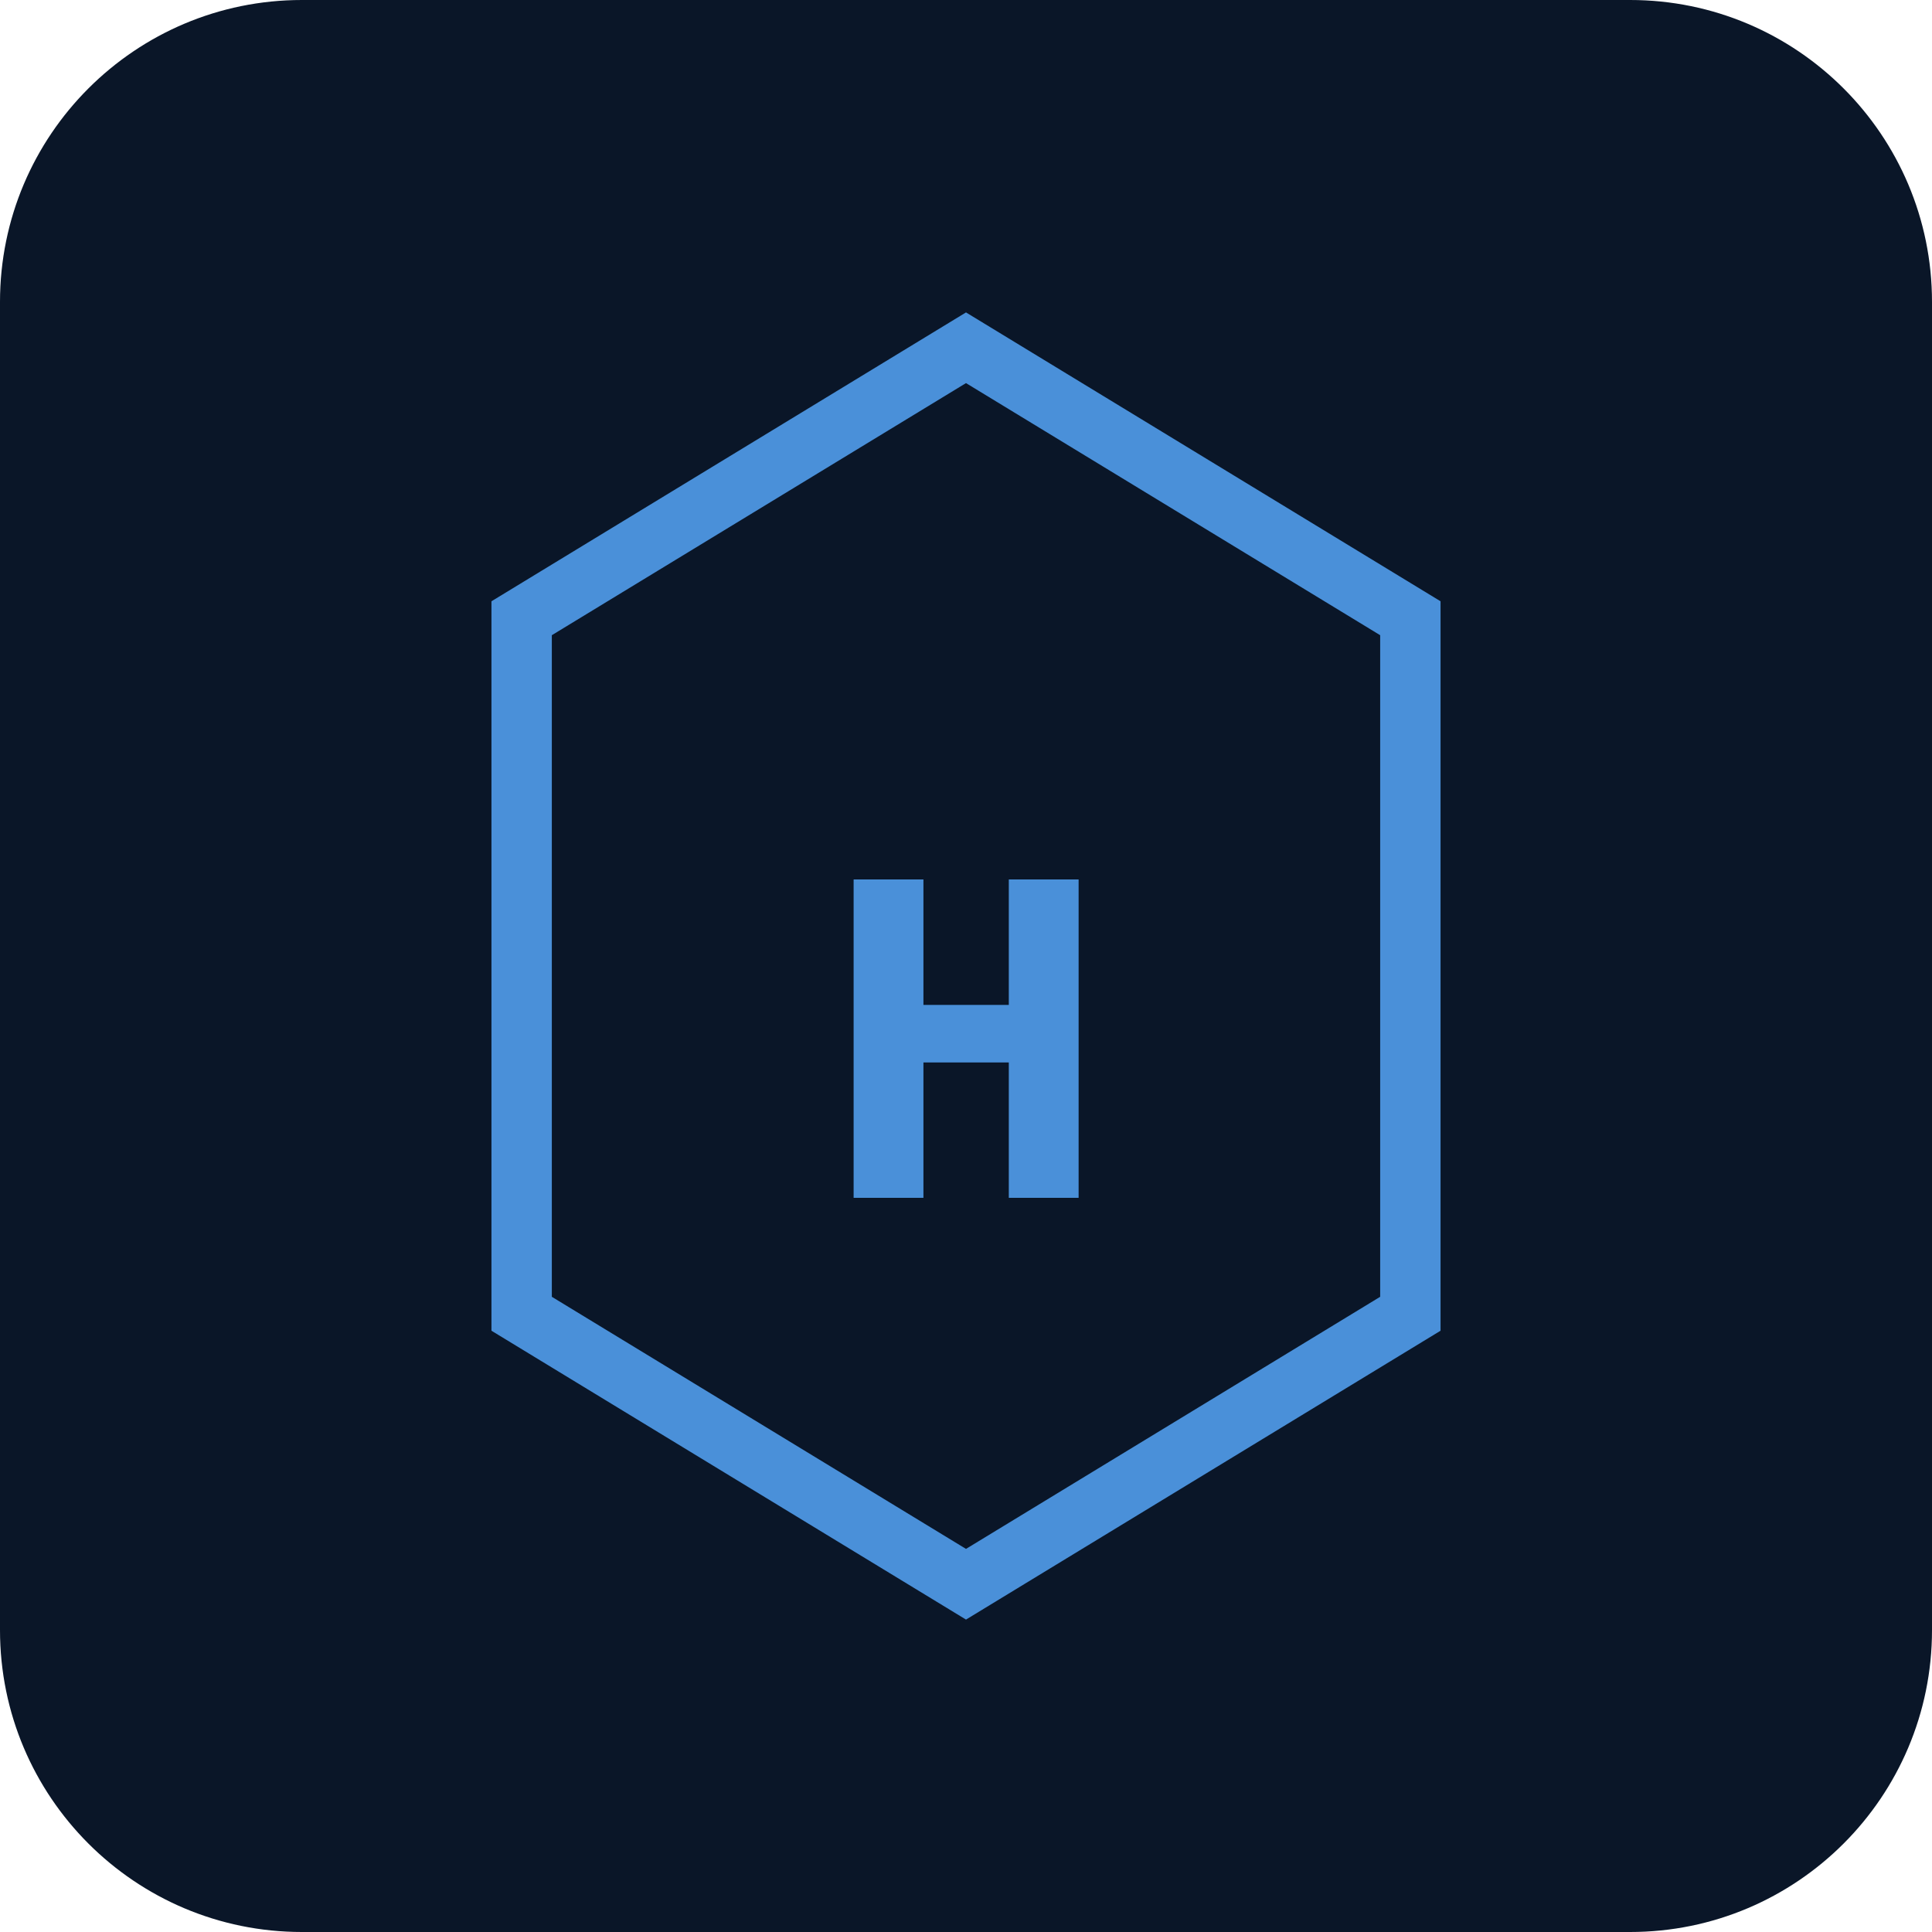
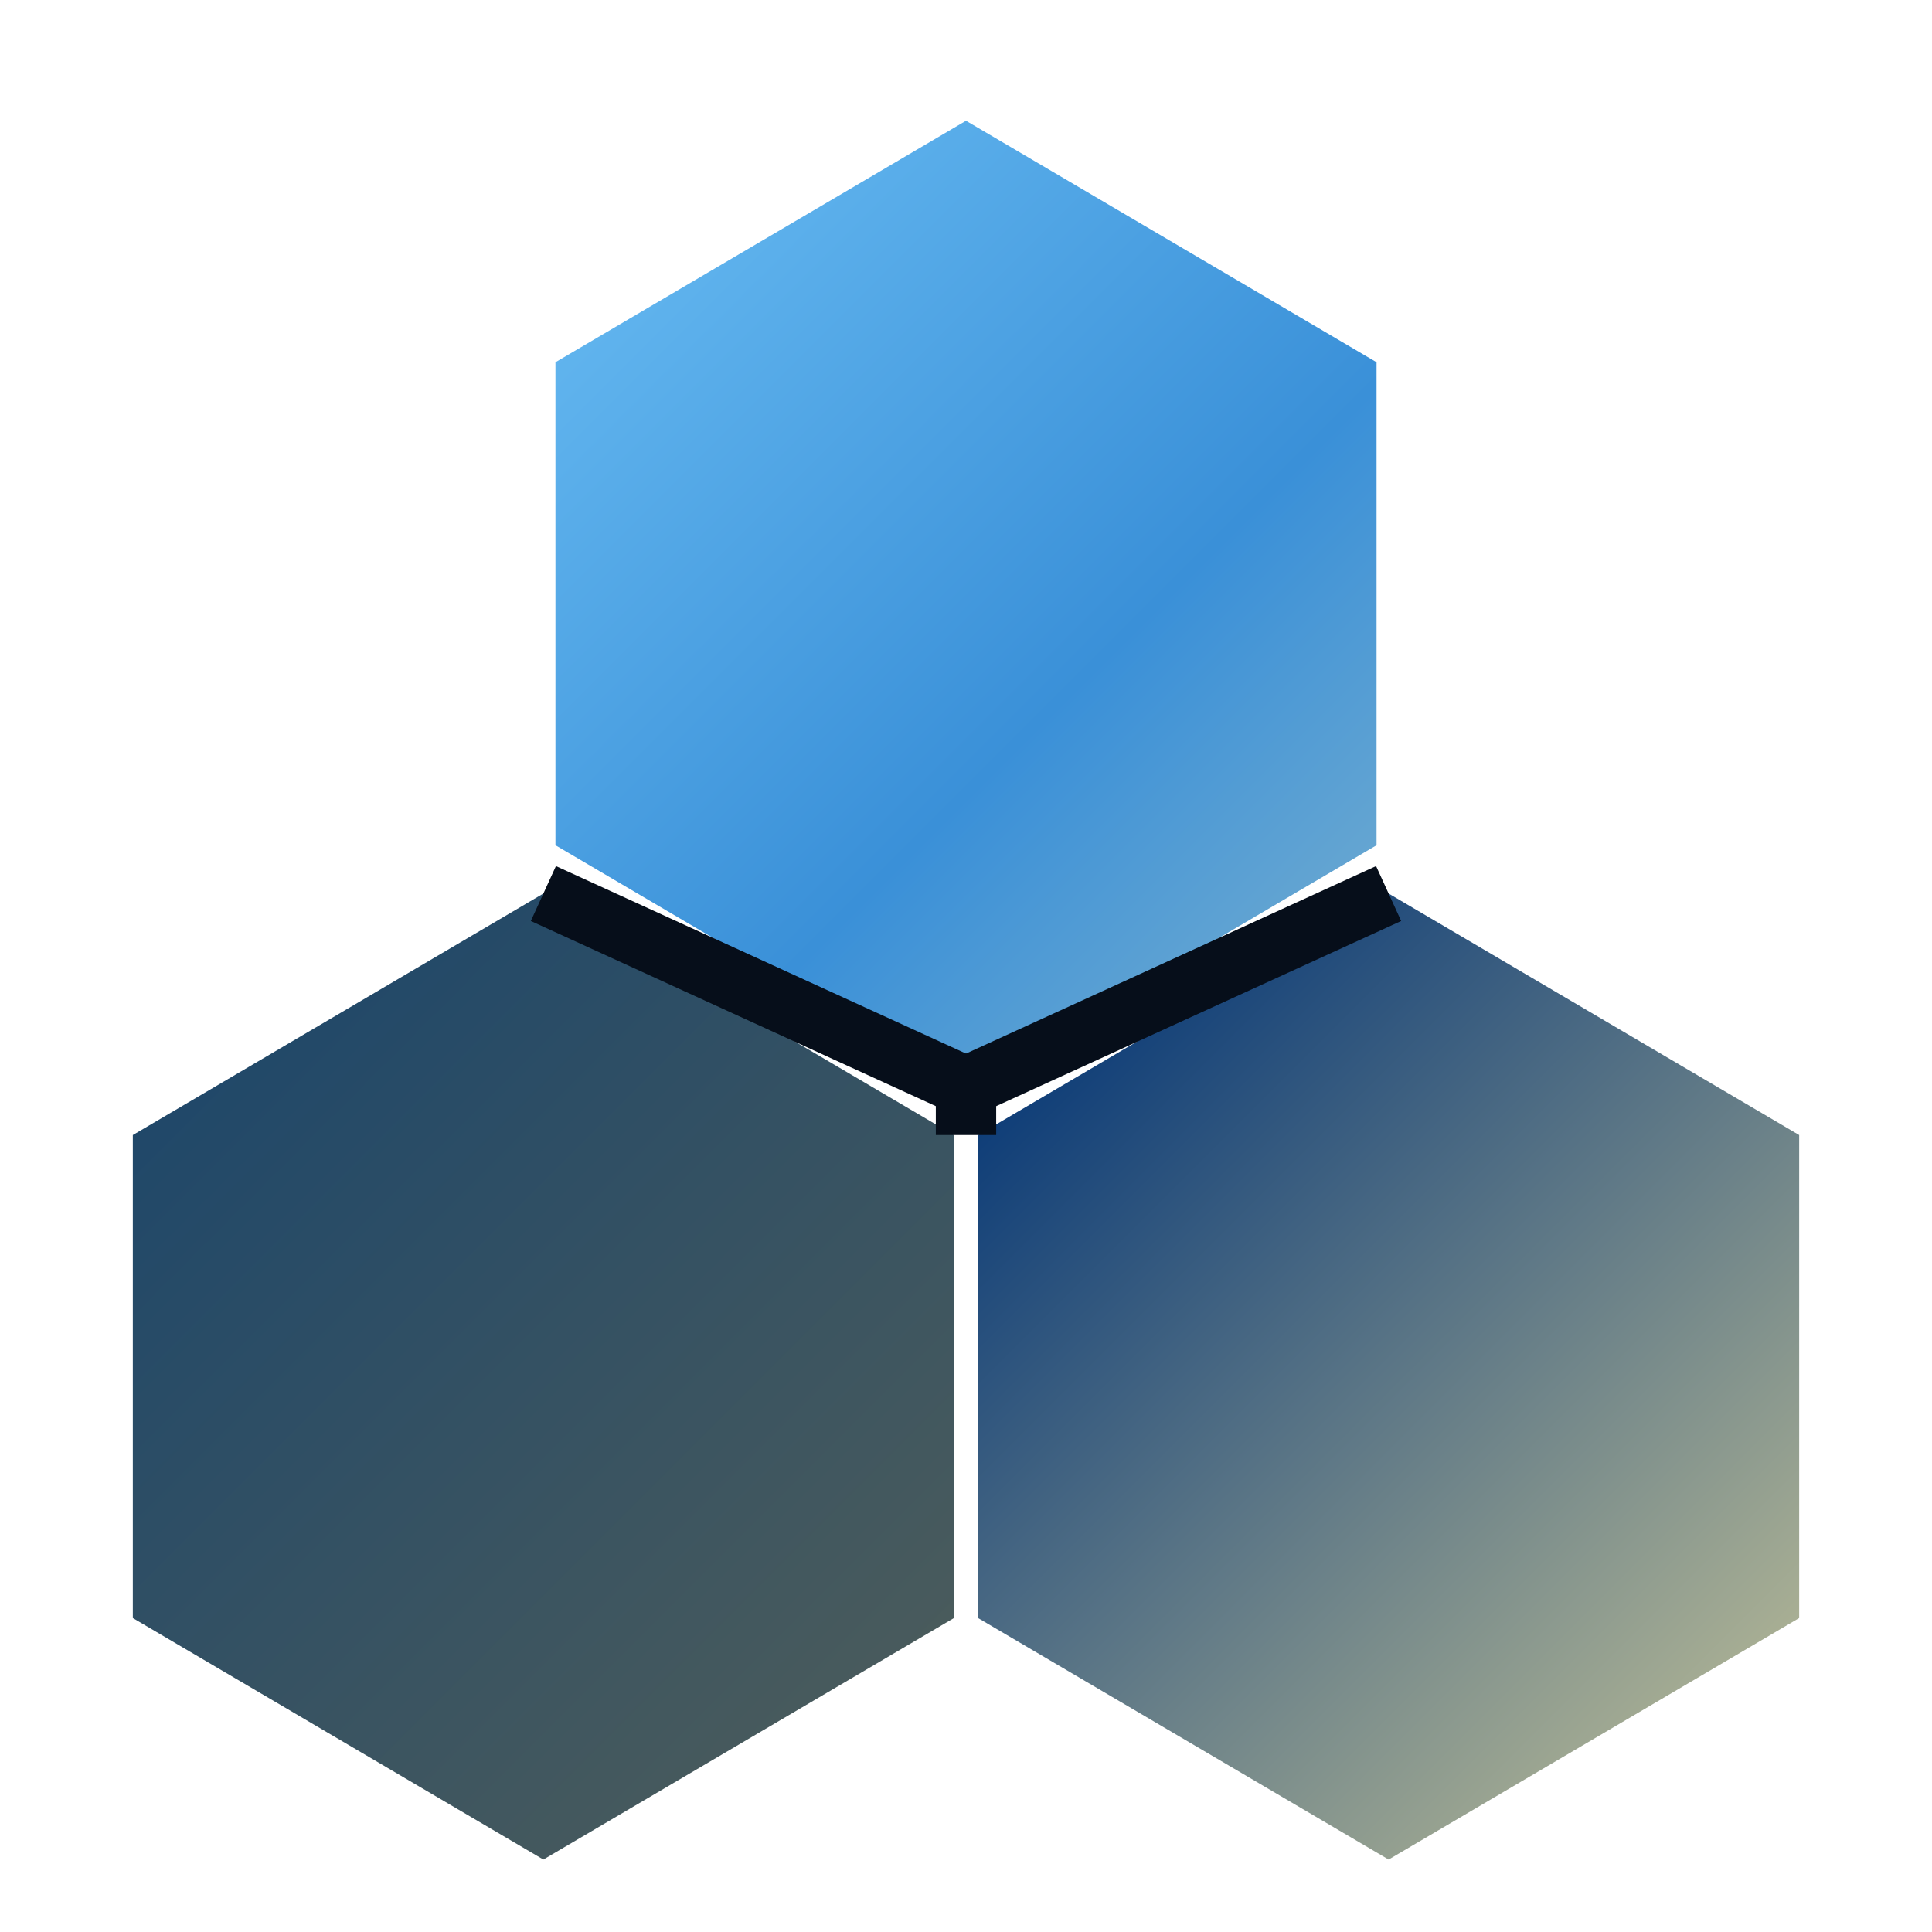
- <svg xmlns="http://www.w3.org/2000/svg" width="64" height="64" viewBox="0 0 64 64">
-   <rect width="64" height="64" rx="10" fill="#0A1628" />
-   <polygon points="32,11.52 46.72,20.48 46.72,43.52 32,52.48 17.28,43.52 17.28,20.48" fill="none" stroke="#4A90D9" stroke-width="2" />
-   <text x="32" y="39.68" font-family="'Courier New', monospace" font-size="16" fill="#4A90D9" text-anchor="middle" font-weight="700">H</text>
+ <svg xmlns="http://www.w3.org/2000/svg" width="64" height="64" viewBox="0 0 160 160" fill="none">
+   <defs>
+     <linearGradient id="A64" x1="10" y1="10" x2="150" y2="150" gradientUnits="userSpaceOnUse">
+       <stop offset="0%" stop-color="#7ed0ff" />
+       <stop offset="45%" stop-color="#3a90d8" />
+       <stop offset="100%" stop-color="#E5E5BE" />
+     </linearGradient>
+     <linearGradient id="B64" x1="10" y1="10" x2="150" y2="150" gradientUnits="userSpaceOnUse">
+       <stop offset="0%" stop-color="#1e62aa" />
+       <stop offset="55%" stop-color="#0e3d78" />
+       <stop offset="100%" stop-color="#c0c098" />
+     </linearGradient>
+     <linearGradient id="C64" x1="10" y1="10" x2="150" y2="150" gradientUnits="userSpaceOnUse">
+       <stop offset="0%" stop-color="#003973" />
+       <stop offset="100%" stop-color="#6a6a52" />
+     </linearGradient>
+   </defs>
+   <polygon points="80,10 114,30 114,70 80,90 46,70 46,30" fill="url(#A64)" />
+   <polygon points="115,74 149,94 149,134 115,154 81,134 81,94" fill="url(#B64)" />
+   <polygon points="45,74 79,94 79,134 45,154 11,134 11,94" fill="url(#C64)" />
+   <line x1="80" y1="90" x2="80" y2="94" stroke="#060e1a" stroke-width="5" />
+   <line x1="80" y1="90" x2="115" y2="74" stroke="#060e1a" stroke-width="5" />
+   <line x1="80" y1="90" x2="45" y2="74" stroke="#060e1a" stroke-width="5" />
</svg>
